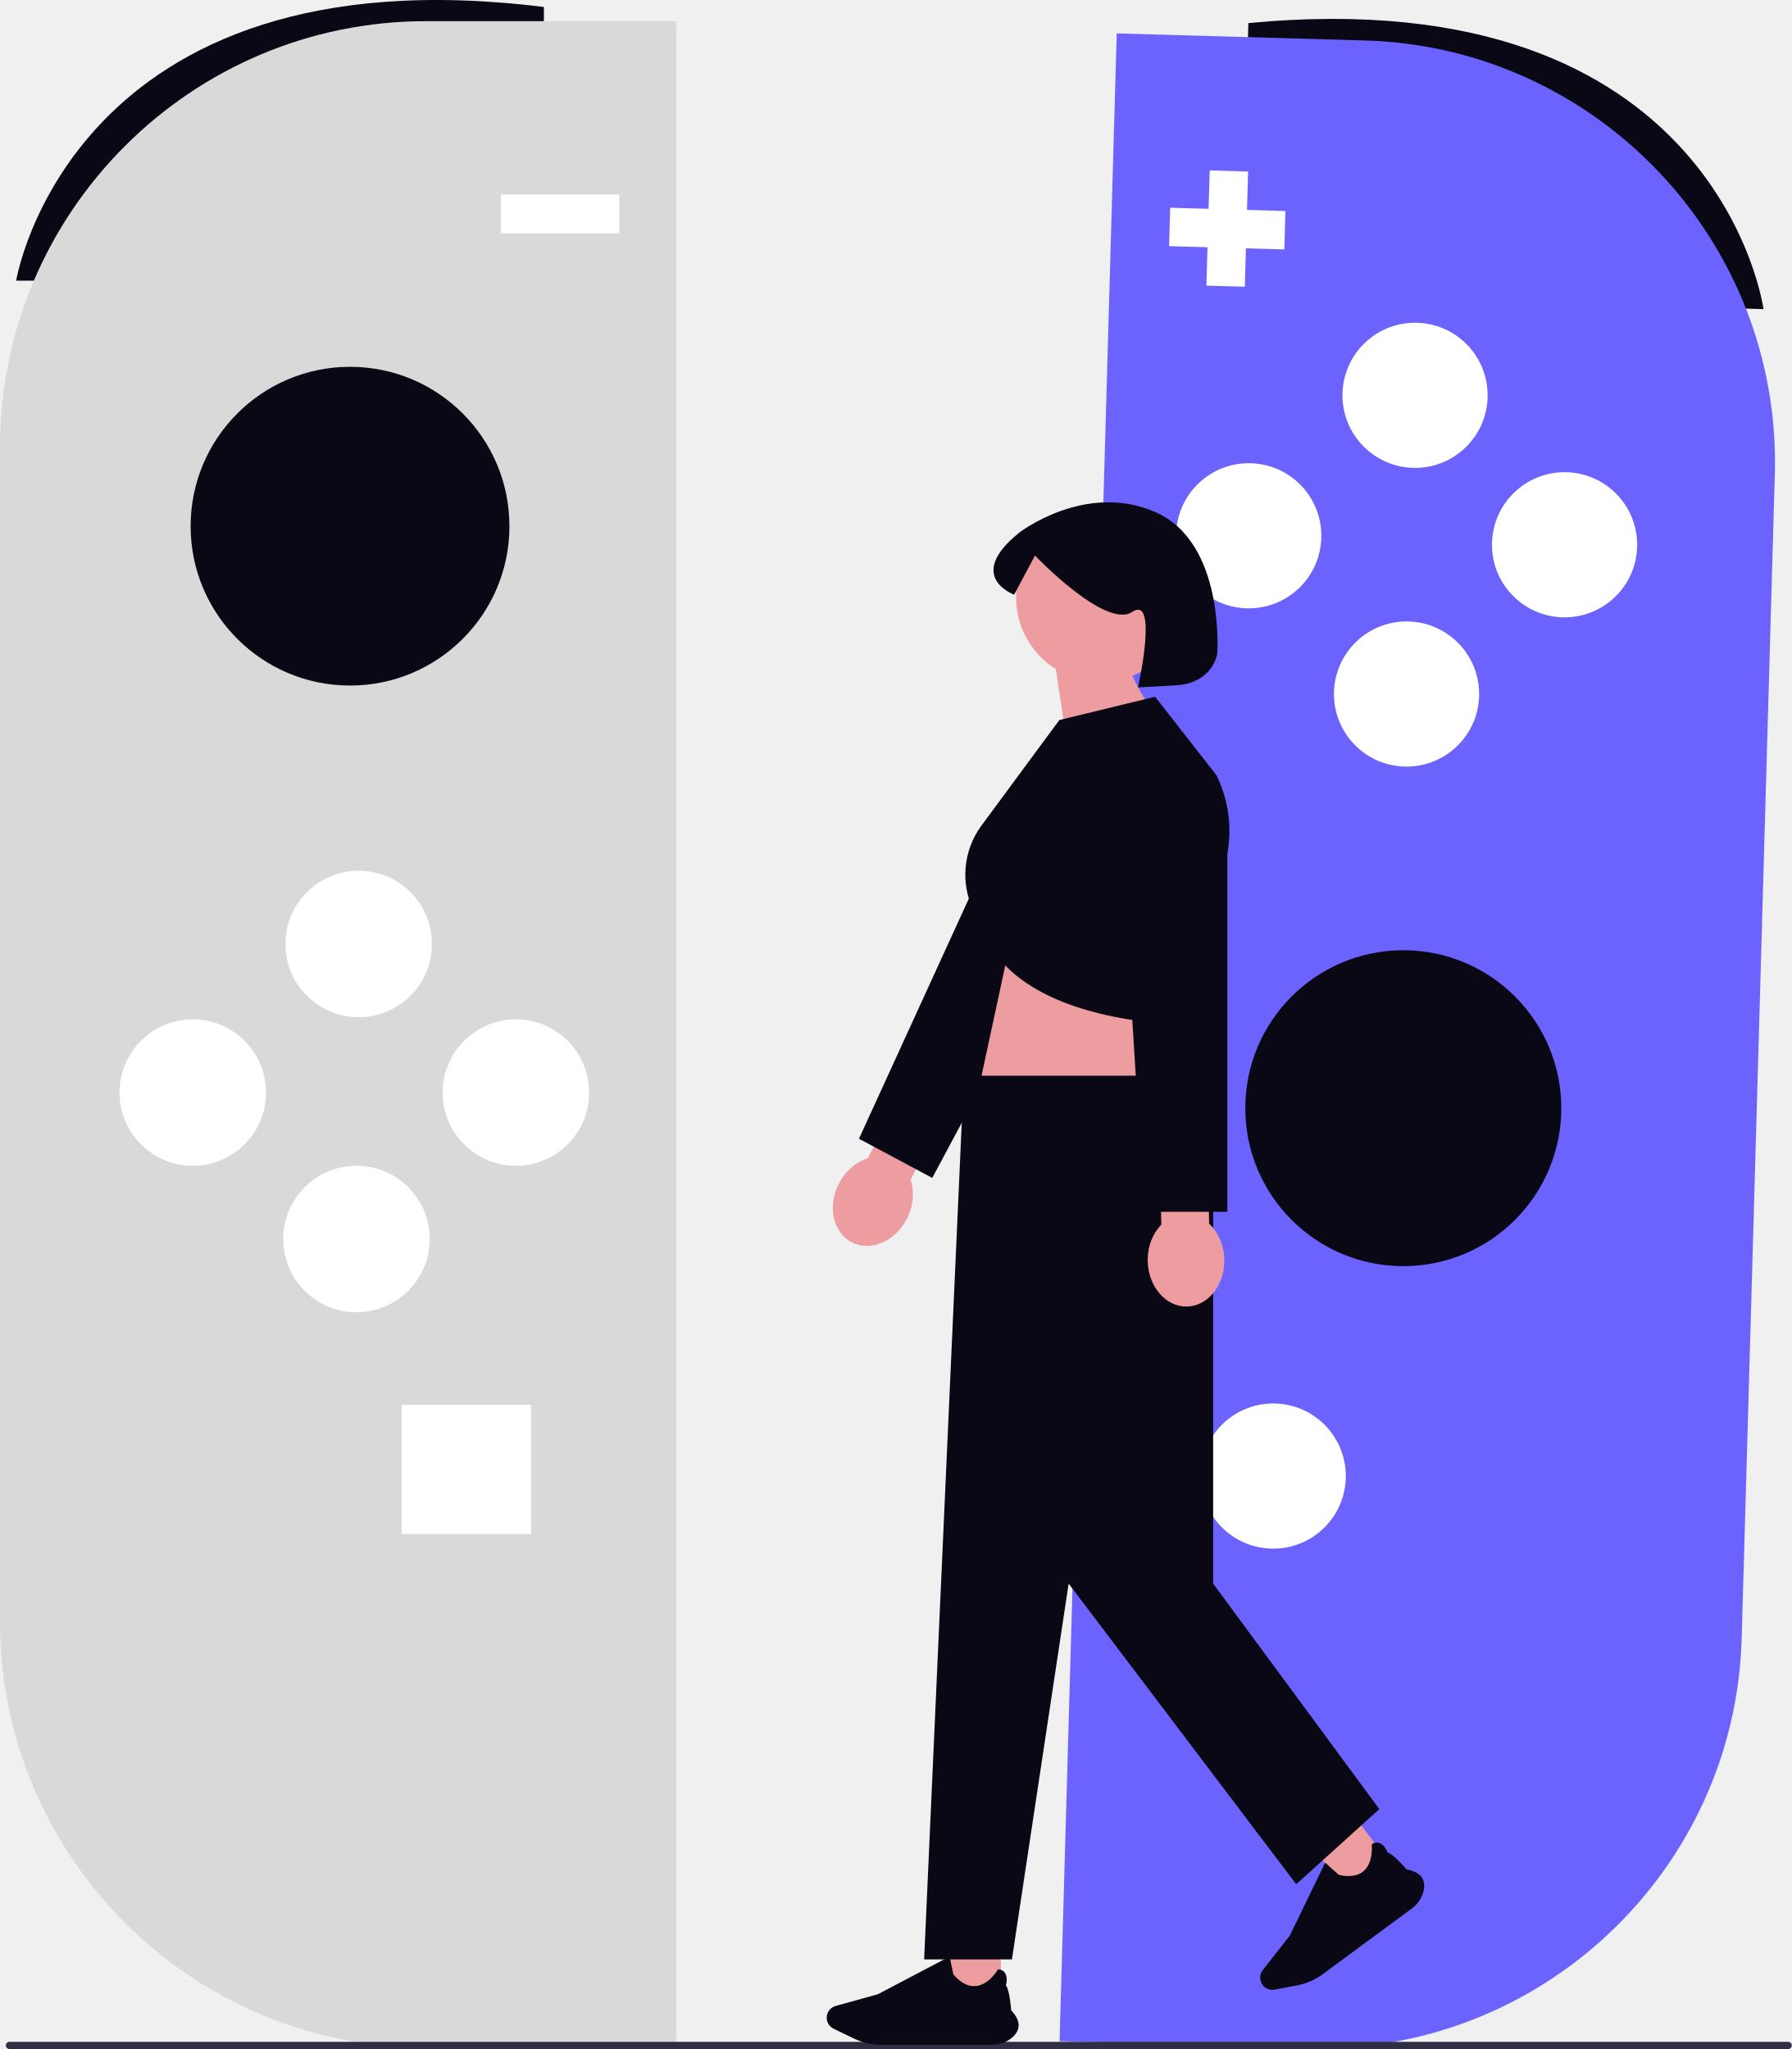
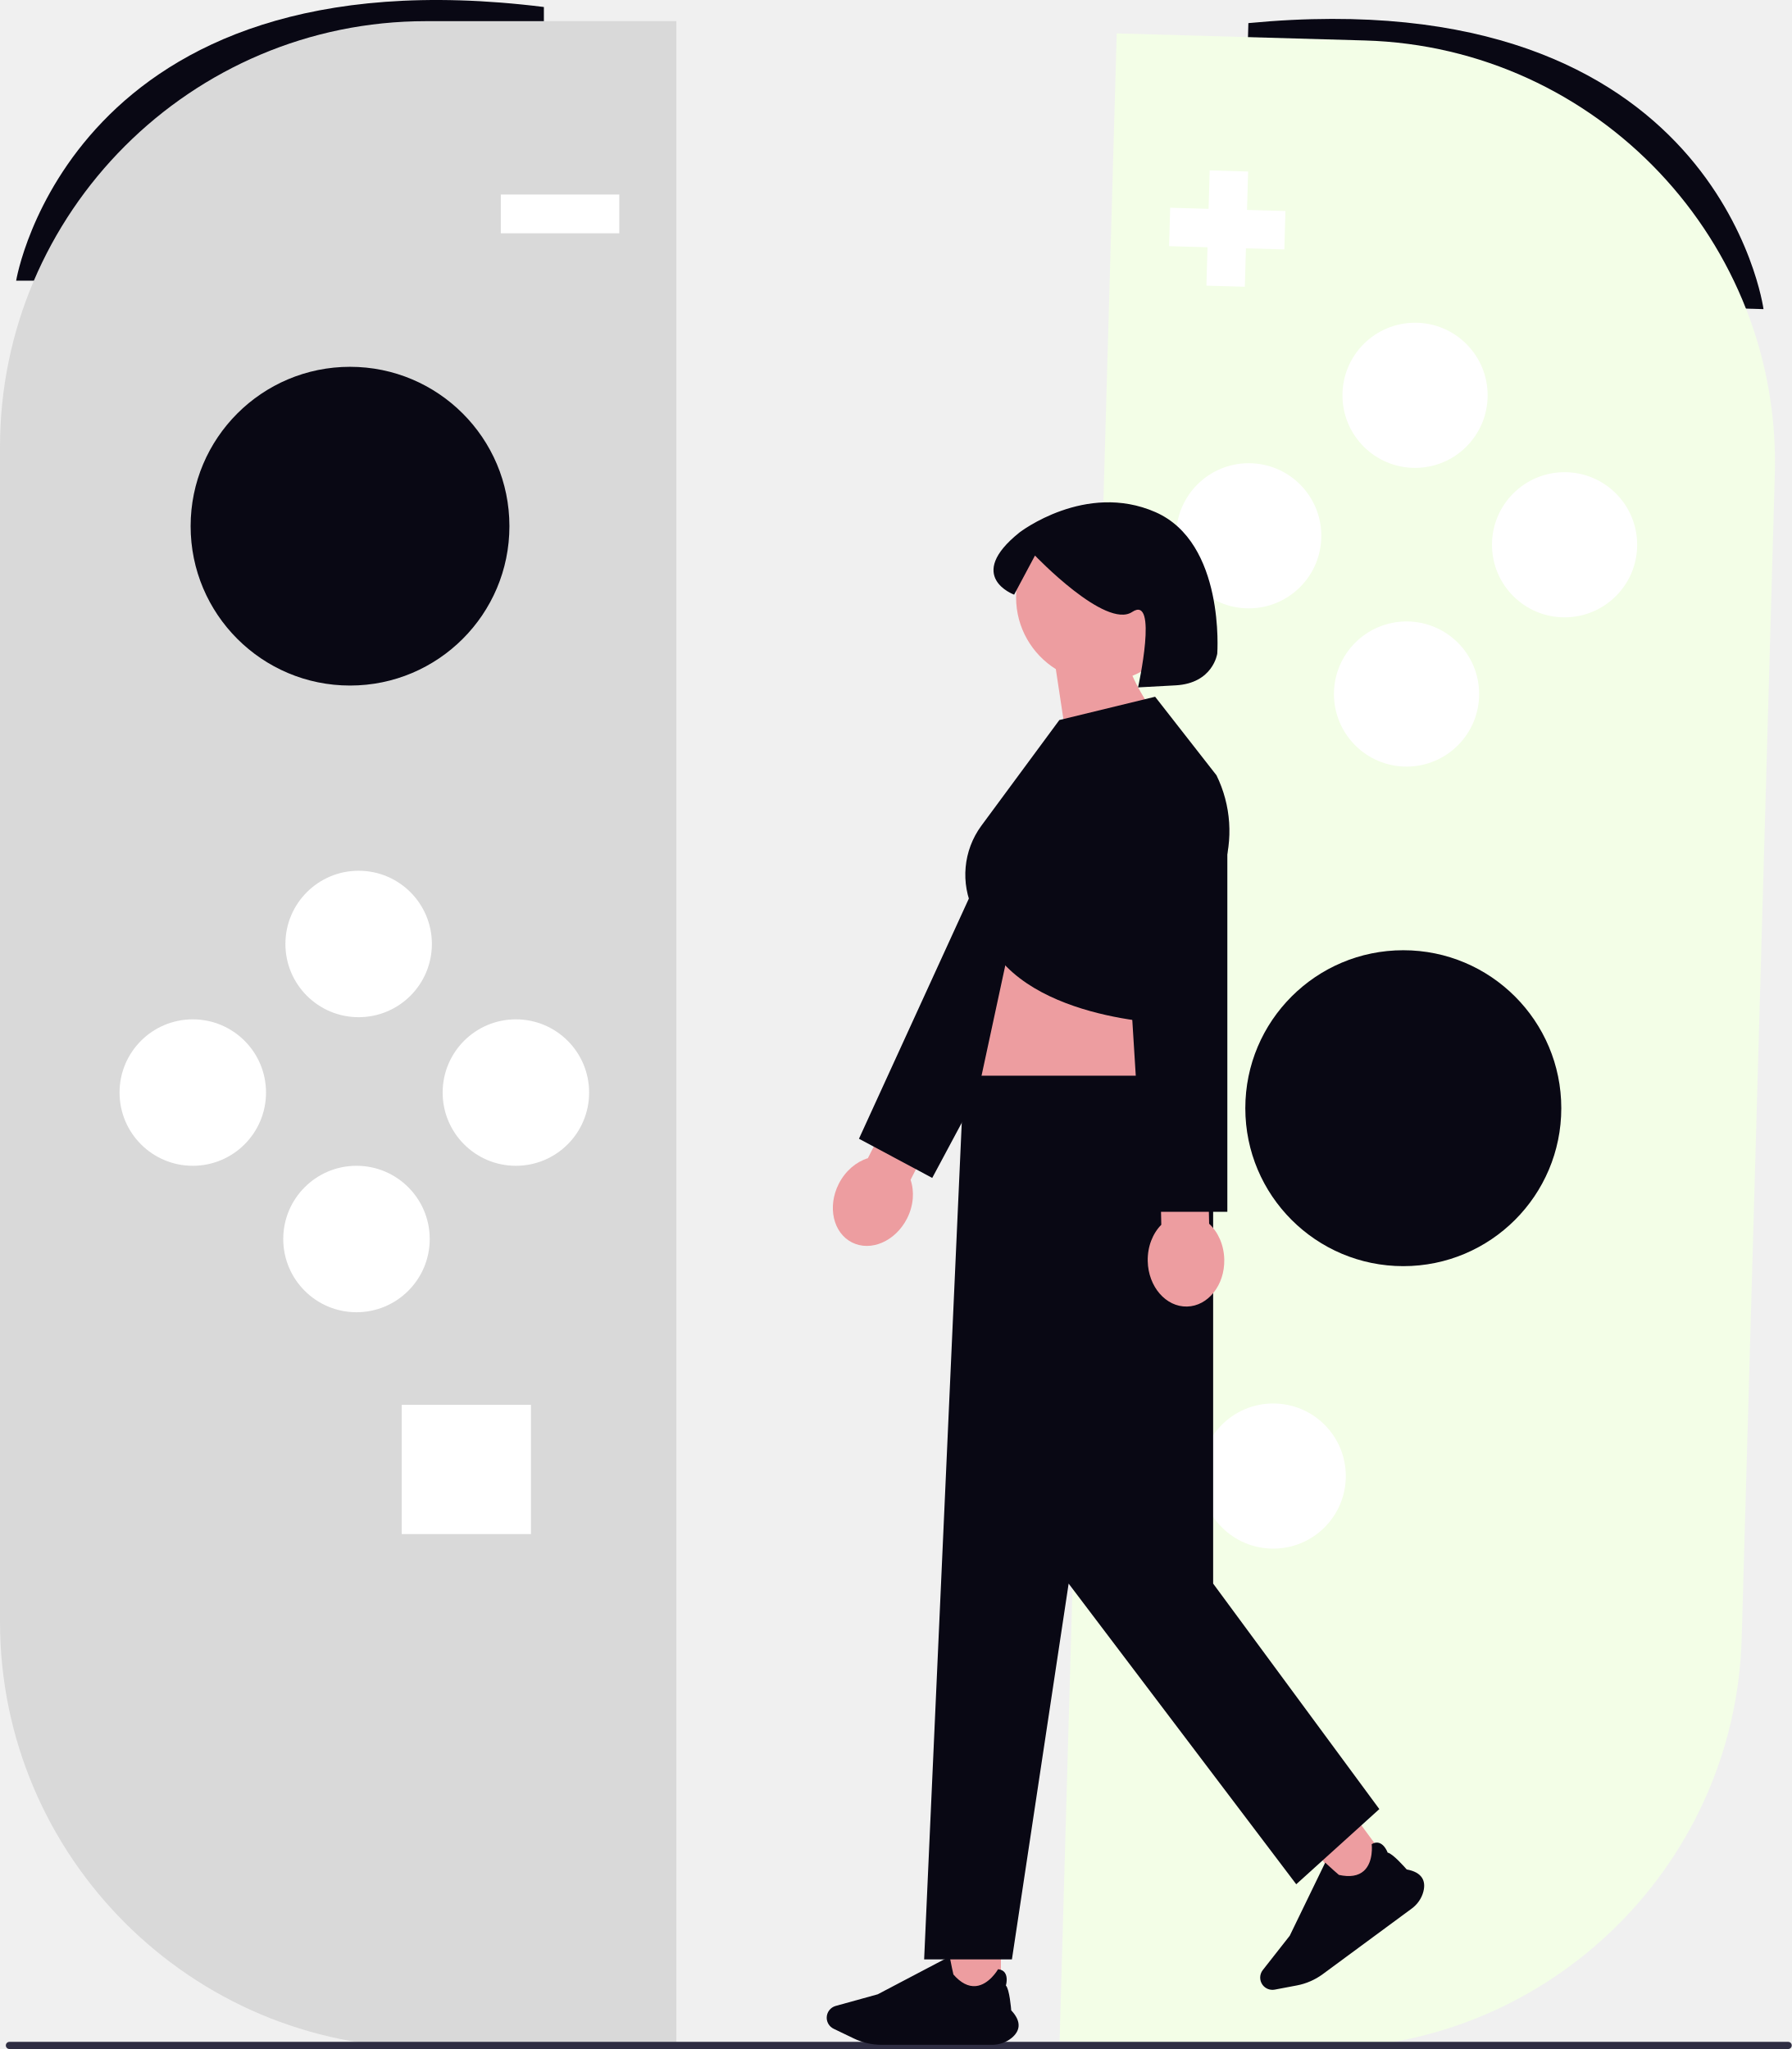
<svg xmlns="http://www.w3.org/2000/svg" width="597.587" height="683.516" viewBox="0 0 597.587 683.516">
  <path d="m571.556,102.648l16.608.473S573.3-7.32,416.356,7.71l-.419,14.711,155.618,80.226Z" fill="#090814" stroke-width="0" />
-   <path d="m436.114,683.267l-82.727-2.354L372.449,11.144l82.727,2.354c77.618,2.209,138.969,67.154,136.76,144.774l-11.049,388.233c-2.209,77.62-67.154,138.97-144.772,136.761Z" fill="#6c63ff" stroke-width="0" />
+   <path d="m436.114,683.267l-82.727-2.354L372.449,11.144l82.727,2.354c77.618,2.209,138.969,67.154,136.76,144.774l-11.049,388.233c-2.209,77.62-67.154,138.97-144.772,136.761Z" fill="#f3fee7" stroke-width="0" />
  <circle cx="468.028" cy="369.677" r="52.692" fill="#090814" stroke-width="0" />
  <circle cx="471.946" cy="131.868" r="24.21" fill="#fff" stroke-width="0" />
  <circle cx="469.11" cy="231.515" r="24.21" fill="#fff" stroke-width="0" />
  <circle cx="416.475" cy="178.728" r="24.21" fill="#fff" stroke-width="0" />
  <circle cx="521.816" cy="181.726" r="24.21" fill="#fff" stroke-width="0" />
  <circle cx="424.644" cy="492.39" r="24.21" fill="#fff" stroke-width="0" />
  <polygon points="428.715 70.393 415.903 70.029 416.268 57.217 403.456 56.852 403.092 69.664 390.28 69.3 389.915 82.111 402.727 82.476 402.362 95.288 415.174 95.652 415.539 82.841 428.351 83.205 428.715 70.393" fill="#fff" stroke-width="0" />
  <path d="m22.151,93.626H5.388S23.547-17.327,181.396,2.336v14.848L22.151,93.626Z" fill="#090814" stroke-width="0" />
  <path d="m225.578,683.076h-83.498C63.737,683.076,0,619.338,0,540.995V149.14C0,70.796,63.737,7.059,142.08,7.059h83.498v676.017Z" fill="#d9d9d9" stroke-width="0" />
  <rect x="167.028" y="64.89" width="39.512" height="12.931" fill="#fff" stroke-width="0" />
  <circle cx="116.74" cy="175.524" r="53.162" fill="#090814" stroke-width="0" />
  <circle cx="119.614" cy="314.894" r="24.426" fill="#fff" stroke-width="0" />
  <circle cx="64.297" cy="364.464" r="24.426" fill="#fff" stroke-width="0" />
  <circle cx="172.057" cy="364.464" r="24.426" fill="#fff" stroke-width="0" />
  <circle cx="118.895" cy="413.316" r="24.426" fill="#fff" stroke-width="0" />
  <rect x="133.982" y="468.633" width="43.104" height="43.104" fill="#fff" stroke-width="0" />
  <path d="m1.947,682.326c0,.66.53,1.19,1.19,1.19h593.26c.66,0,1.19-.53,1.19-1.19s-.53-1.19-1.19-1.19H3.137c-.66,0-1.19.53-1.19,1.19Z" fill="#2f2e43" stroke-width="0" />
  <path d="m338.887,199.3c0-15.575,12.626-28.201,28.202-28.201,15.575,0,28.201,12.626,28.201,28.201,0,11.826-7.282,21.945-17.603,26.135,3.32,7.491,8.151,13.646,8.151,13.646l-27.793,23.161-5.906-39.032c-7.957-4.986-13.252-13.827-13.252-23.909Z" fill="#ed9da0" stroke-width="0" />
  <path d="m289.458,386.352l12.37-24.378,14.233,7.223-12.37,24.378c1.321,3.841,1.028,8.555-1.176,12.898-3.856,7.599-12.08,11.172-18.369,7.981-6.289-3.191-8.261-11.938-4.405-19.537,2.204-4.343,5.835-7.362,9.716-8.564Z" fill="#ed9da0" stroke-width="0" />
  <polyline points="373.414 276.133 310.919 392.938 286.484 379.864 341.229 260.182" fill="#090814" stroke-width="0" />
  <path d="m339.276,303.507l-17.033,79.11,74.234,2.59s-9.726-54.941-6.273-64.436l-50.928-17.264Z" fill="#ed9da0" stroke-width="0" />
  <rect x="443.056" y="611.704" width="17.347" height="17.347" transform="translate(-280.0028 389.0857) rotate(-36.39853)" fill="#ed9da0" stroke-width="0" />
  <path d="m470.838,636.671l-29.68,21.881c-2.537,1.87-5.514,3.169-8.611,3.755l-7.411,1.404c-1.532.29-3.12-.333-4.046-1.589-1.085-1.472-1.054-3.505.075-4.943l8.986-11.446,11.828-24.387.068.062c1.71,1.563,4.306,3.914,4.501,4.029,3.653.809,6.458.354,8.338-1.35,3.279-2.972,2.618-8.802,2.611-8.86l-.005-.045.039-.023c.893-.526,1.754-.644,2.558-.35,1.707.623,2.598,2.864,2.726,3.207,1.667.234,6.002,5.204,6.35,5.606,2.494.452,4.211,1.388,5.103,2.783.78,1.219.931,2.774.45,4.621-.579,2.223-1.957,4.227-3.88,5.645Z" fill="#090814" stroke-width="0" />
  <rect x="316.48" y="648.992" width="17.347" height="17.347" fill="#ed9da0" stroke-width="0" />
  <path d="m330.867,682.119h-36.874c-3.152,0-6.319-.722-9.159-2.087l-6.798-3.268c-1.406-.676-2.314-2.12-2.314-3.679,0-1.829,1.231-3.447,2.994-3.935l14.024-3.881,23.992-12.611.018.091c.449,2.272,1.144,5.705,1.232,5.914,2.46,2.819,4.988,4.117,7.512,3.861,4.403-.446,7.33-5.531,7.36-5.582l.022-.039.045.005c1.031.107,1.794.523,2.267,1.236,1.004,1.515.392,3.847.291,4.199,1.203,1.177,1.743,7.75,1.785,8.28,1.739,1.844,2.566,3.616,2.456,5.268-.096,1.444-.897,2.786-2.38,3.987-1.785,1.445-4.084,2.241-6.473,2.241Z" fill="#090814" stroke-width="0" />
  <polygon points="404.608 358.833 321.469 358.833 308.217 653.632 337.495 653.632 356.412 528.264 432.321 628.559 460.034 603.485 404.608 528.264 404.608 358.833" fill="#090814" stroke-width="0" />
  <path d="m353.317,240.191l31.938-7.769,20.472,26.213c4.877,9.948,5.646,21.415,2.143,31.925l-16.976,50.927s-51.791-.863-63.013-31.075l-3.217-6.702c-4.397-9.161-3.4-19.998,2.596-28.202l26.057-35.318Z" fill="#090814" stroke-width="0" />
  <path d="m405.981,218.02s-1.367,9.922-13.891,10.602l-12.524.68s6.876-31.059-1.964-25.165c-8.84,5.894-32.414-18.817-32.414-18.817l-6.956,13.046s-16.618-6.018,1.799-20.754c0,0,21.974-16.989,45.303-6.787,23.328,10.202,20.647,47.194,20.647,47.194Z" fill="#090814" stroke-width="0" />
  <path d="m387.313,408.562l-.593-27.33,15.957-.346.593,27.33c2.977,2.764,4.943,7.058,5.048,11.927.185,8.519-5.381,15.549-12.431,15.702-7.05.153-12.916-6.629-13.1-15.148-.106-4.869,1.672-9.244,4.526-12.135Z" fill="#ed9da0" stroke-width="0" />
  <polyline points="409.343 271.773 409.343 404.245 381.63 404.245 373.44 272.891" fill="#090814" stroke-width="0" />
</svg>
